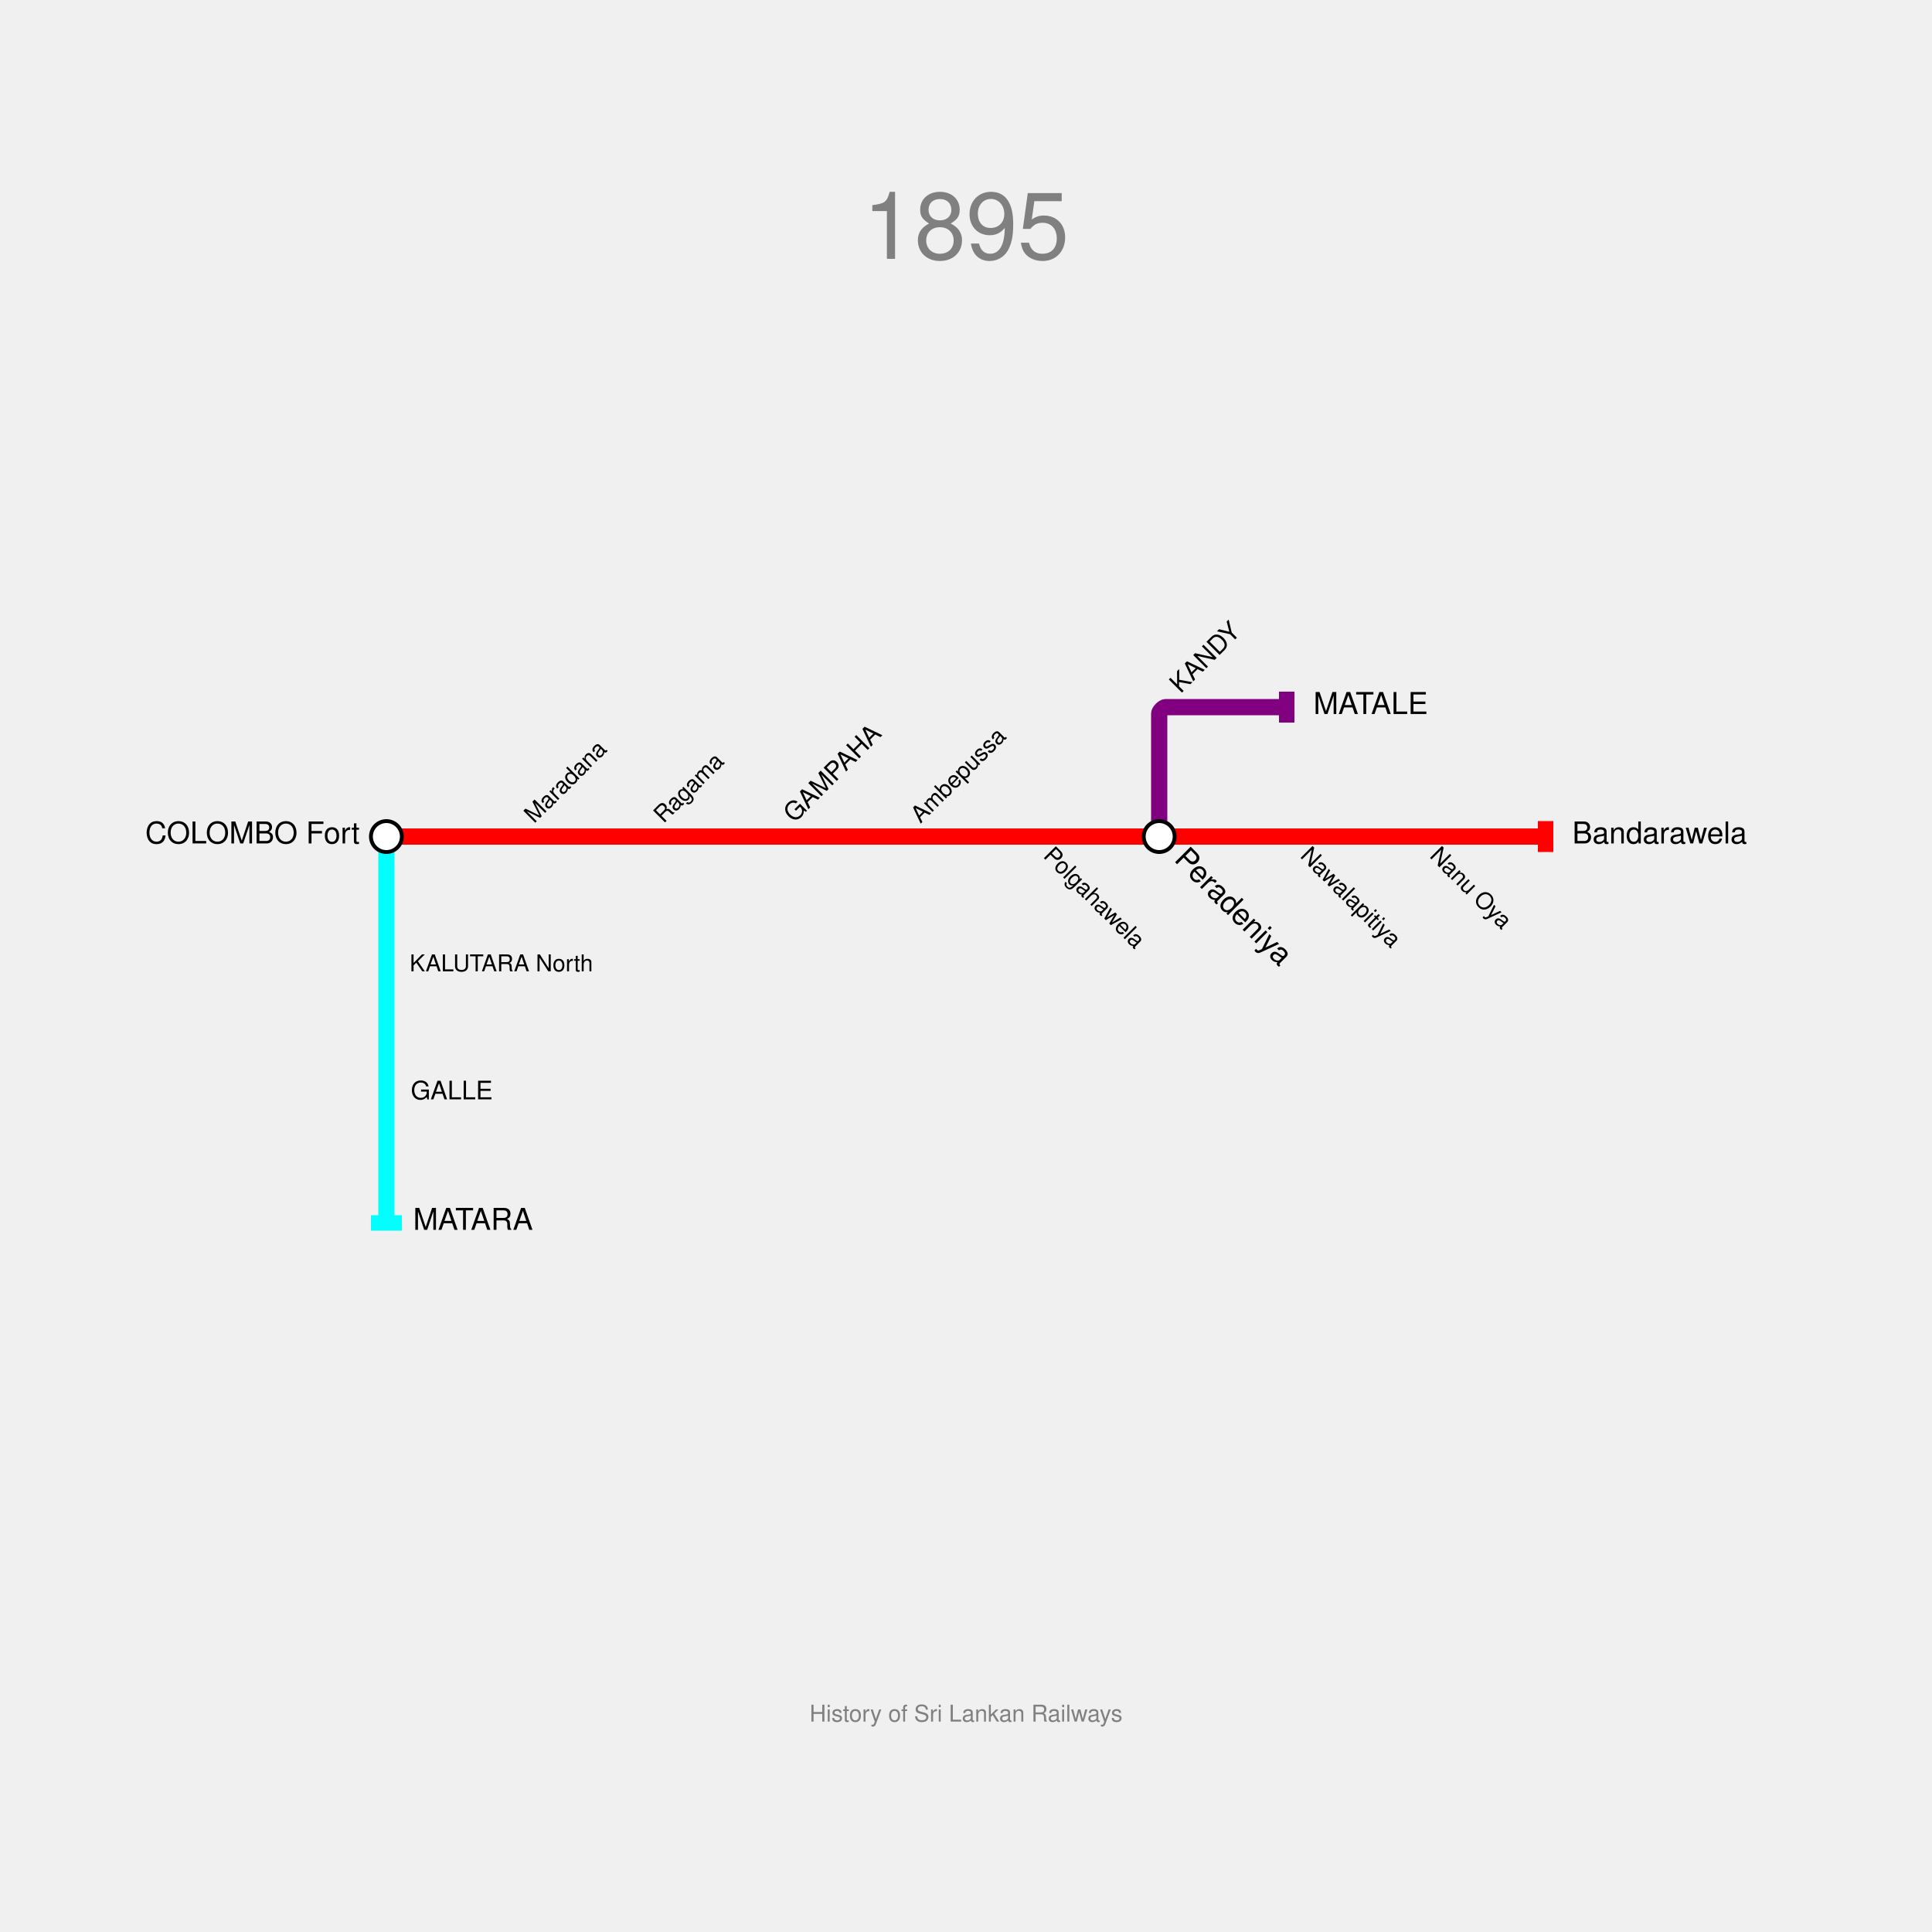
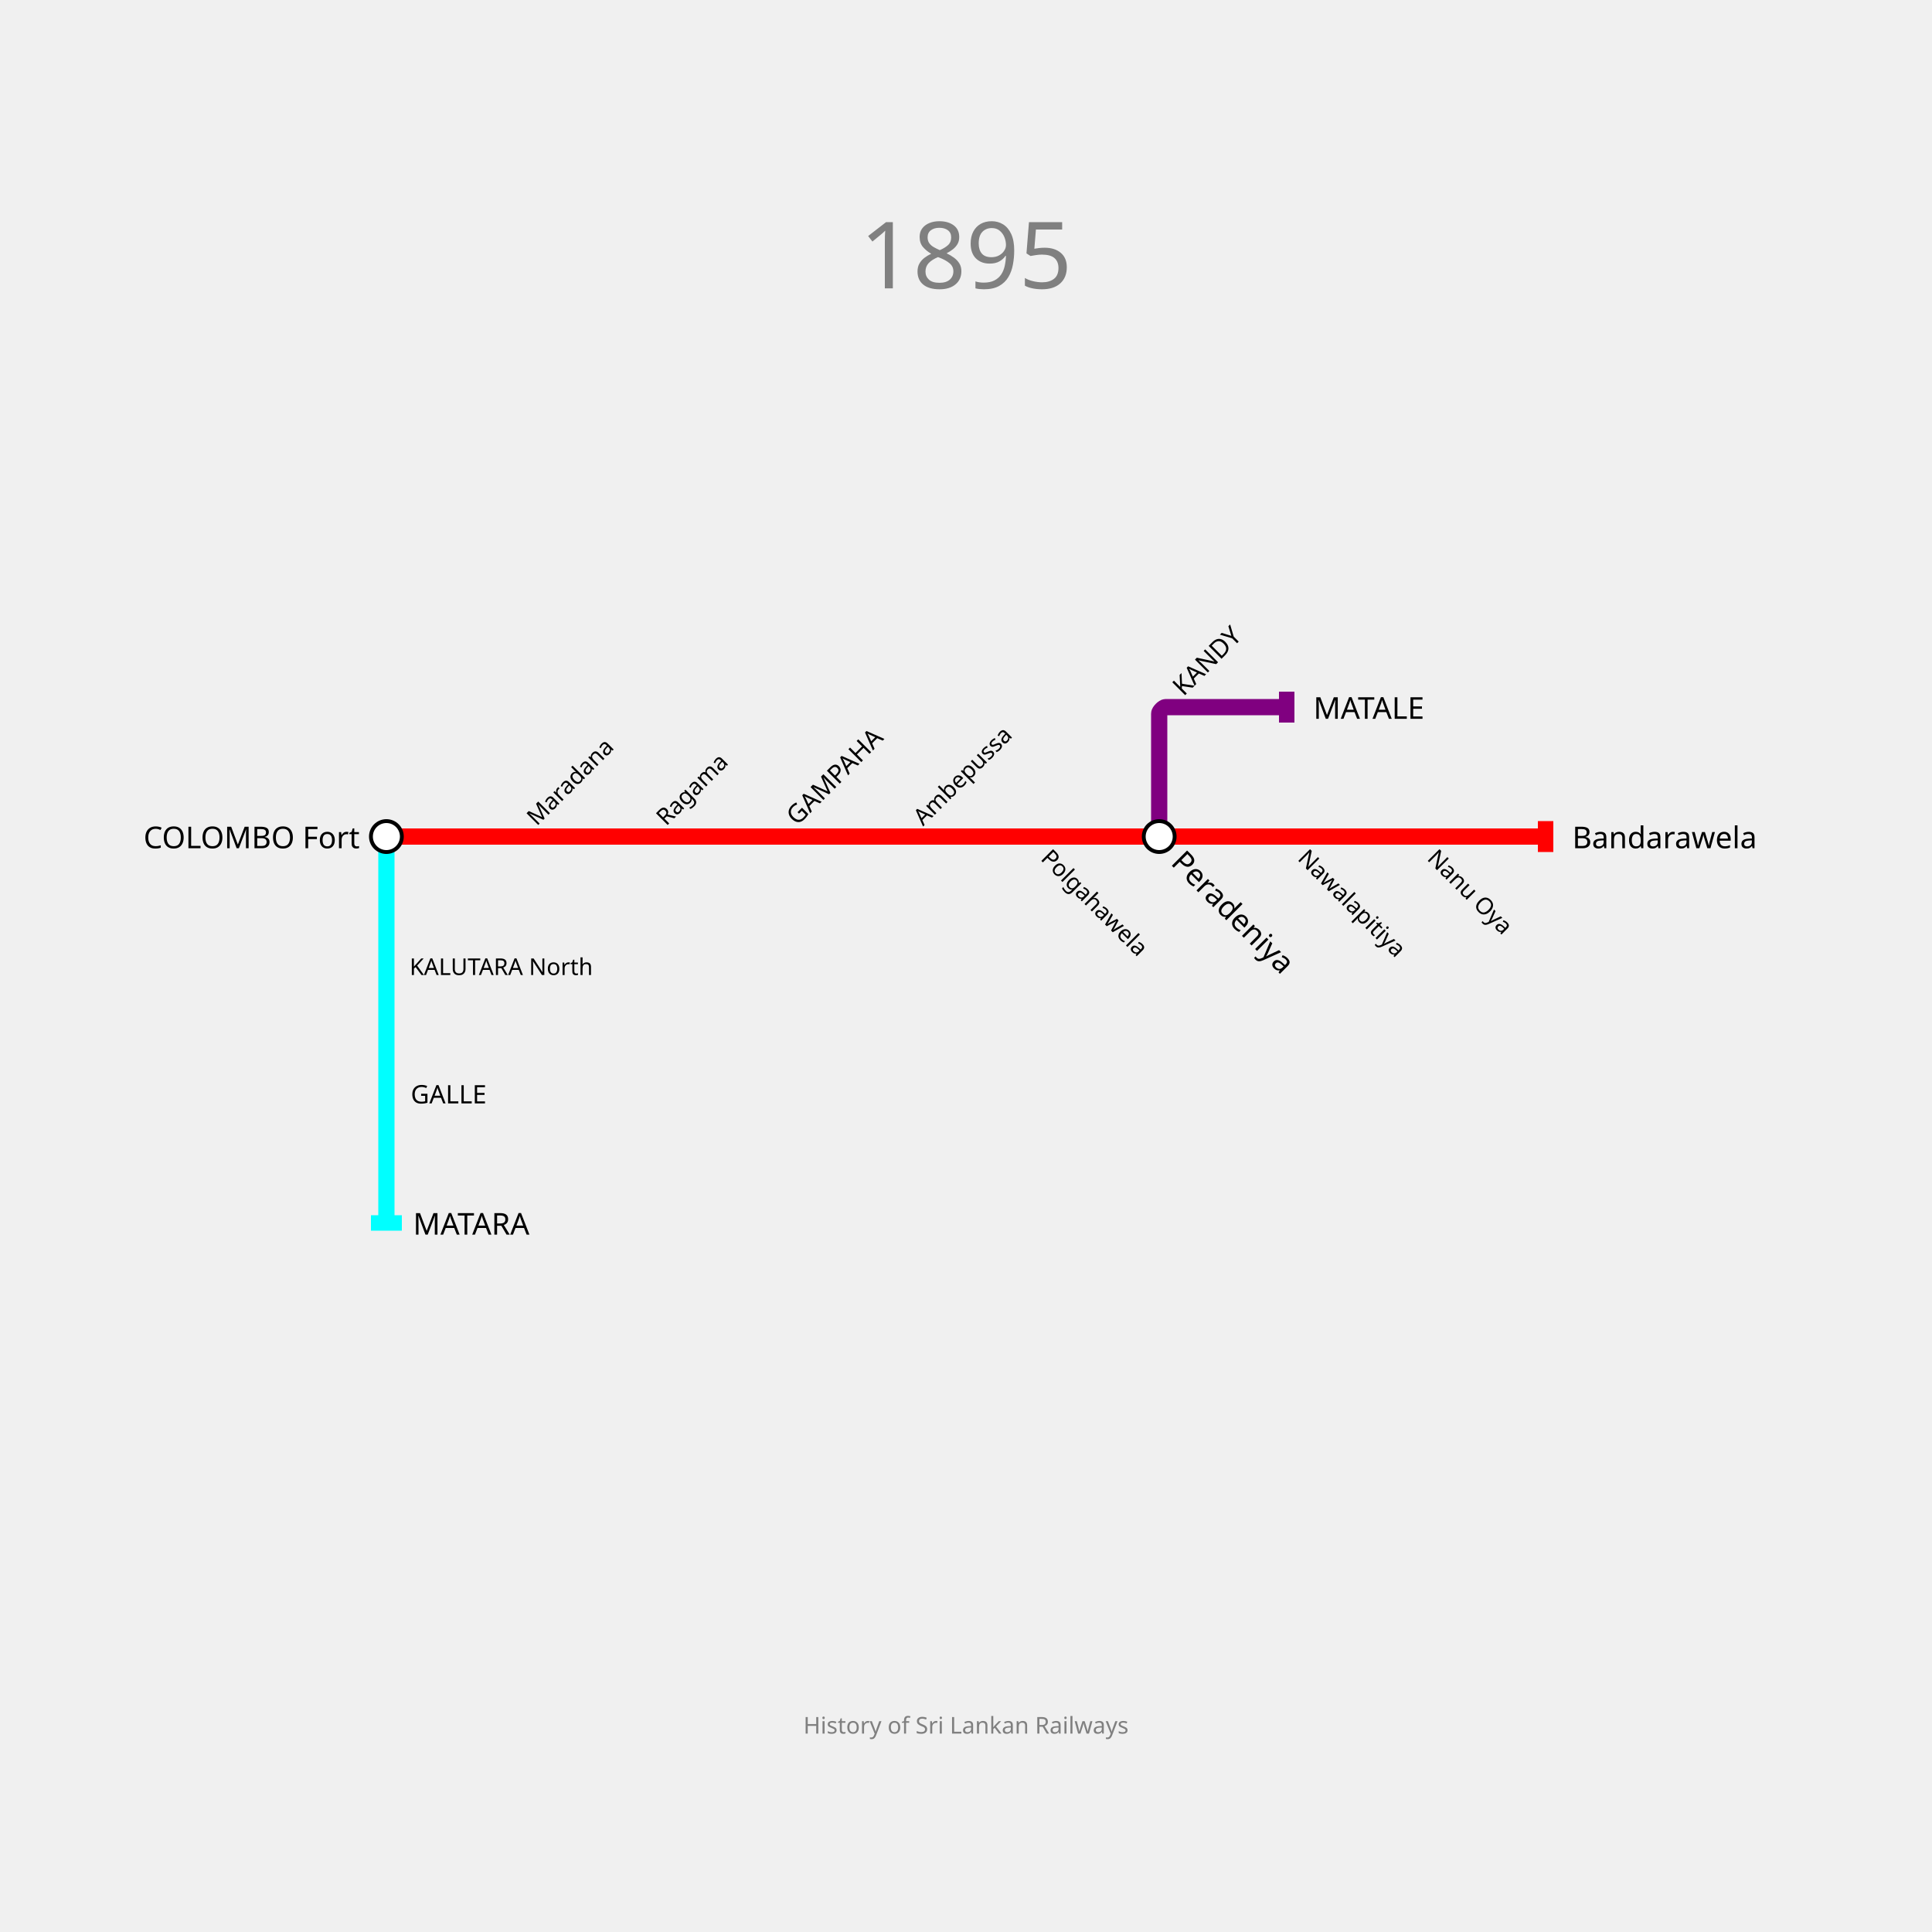
<svg xmlns="http://www.w3.org/2000/svg" width="1000" height="1000" padding="200">
-   <text fill="gray" stroke="none" font-size="48" font-family="Helvetica" x="500.0" y="112.0" text-anchor="middle" dominant-baseline="hanging">1895</text>
-   <text fill="gray" stroke="none" font-size="12" font-family="Helvetica" x="500.0" y="888.0" text-anchor="middle" dominant-baseline="text-top">History of Sri Lankan Railways</text>
+   <text fill="gray" stroke="none" font-size="48" font-family="trebuchet ms" x="500.0" y="112.0" text-anchor="middle" dominant-baseline="hanging">1895</text>
+   <text fill="gray" stroke="none" font-size="12" font-family="trebuchet ms" x="500.0" y="888.0" text-anchor="middle" dominant-baseline="text-top">History of Sri Lankan Railways</text>
  <g>
    <path fill="none" stroke-width="8.4" stroke-opacity="1" d="M 200.0,433.0 L 266.0,433.0 L 333.0,433.0 L 400.0,433.0 L 466.0,433.0 L 533.0,433.0 L 600.0,433.0 L 666.0,433.0 L 733.0,433.0 L 800.0,433.0" stroke="red" />
    <rect stroke="none" fill-opacity="1" x="796" y="425" width="8" height="16" fill="red" />
  </g>
  <g>
    <path fill="none" stroke-width="8.4" stroke-opacity="1" d="M 200.0,433.0 L 200.0,500.0 L 200.0,566.0 L 200.0,633.0" stroke="cyan" />
    <rect stroke="none" fill-opacity="1" x="192" y="629" width="16" height="8" fill="cyan" />
  </g>
  <g>
    <path fill="none" stroke-width="8.4" stroke-opacity="1" d="M 600.0,433.0 L 600.0,369.3 C 600.0,368.2 602.2,366.0 603.3,366.0 L 666.0,366.0" stroke="purple" />
    <rect stroke="none" fill-opacity="1" x="662" y="358" width="8" height="16" fill="purple" />
  </g>
  <g>
    <circle r="8" fill="white" stroke="black" stroke-width="2.0" cx="200" cy="433" />
-     <text fill="black" stroke="none" font-size="15.6" font-family="Helvetica" font-weight="100" text-anchor="end" dominant-baseline="central" x="186.2" y="433" transform="translate(200,433) rotate(0) translate(-200,-433)">COLOMBO Fort</text>
+     <text fill="black" stroke="none" font-size="15.6" font-family="trebuchet ms" font-weight="100" text-anchor="end" dominant-baseline="central" x="186.2" y="433" transform="translate(200,433) rotate(0) translate(-200,-433)">COLOMBO Fort</text>
  </g>
  <g>
    <circle r="8" fill="white" stroke="black" stroke-width="2.0" cx="600" cy="433" />
-     <text fill="black" stroke="none" font-size="15.6" font-family="Helvetica" font-weight="100" text-anchor="start" dominant-baseline="central" x="613.8" y="433" transform="translate(600,433) rotate(-315) translate(-600,-433)">Peradeniya</text>
+     <text fill="black" stroke="none" font-size="15.6" font-family="trebuchet ms" font-weight="100" text-anchor="start" dominant-baseline="central" x="613.8" y="433" transform="translate(600,433) rotate(-315) translate(-600,-433)">Peradeniya</text>
  </g>
  <g>
-     <text fill="black" stroke="none" font-size="15.6" font-family="Helvetica" font-weight="100" text-anchor="start" dominant-baseline="central" x="813.8" y="433" transform="translate(800,433) rotate(0) translate(-800,-433)">Bandarawela</text>
+     <text fill="black" stroke="none" font-size="15.6" font-family="trebuchet ms" font-weight="100" text-anchor="start" dominant-baseline="central" x="813.8" y="433" transform="translate(800,433) rotate(0) translate(-800,-433)">Bandarawela</text>
  </g>
  <g>
-     <text fill="black" stroke="none" font-size="15.6" font-family="Helvetica" font-weight="100" text-anchor="start" dominant-baseline="central" x="213.8" y="633" transform="translate(200,633) rotate(0) translate(-200,-633)">MATARA</text>
+     <text fill="black" stroke="none" font-size="15.6" font-family="trebuchet ms" font-weight="100" text-anchor="start" dominant-baseline="central" x="213.8" y="633" transform="translate(200,633) rotate(0) translate(-200,-633)">MATARA</text>
  </g>
  <g>
-     <text fill="black" stroke="none" font-size="15.6" font-family="Helvetica" font-weight="100" text-anchor="start" dominant-baseline="central" x="679.8" y="366" transform="translate(666,366) rotate(0) translate(-666,-366)">MATALE</text>
+     <text fill="black" stroke="none" font-size="15.6" font-family="trebuchet ms" font-weight="100" text-anchor="start" dominant-baseline="central" x="679.8" y="366" transform="translate(666,366) rotate(0) translate(-666,-366)">MATALE</text>
  </g>
  <g>
-     <text fill="black" stroke="none" font-size="13.2" font-family="Helvetica" font-weight="100" text-anchor="start" dominant-baseline="central" x="412.6" y="433" transform="translate(400,433) rotate(-45) translate(-400,-433)">GAMPAHA</text>
+     <text fill="black" stroke="none" font-size="13.2" font-family="trebuchet ms" font-weight="100" text-anchor="start" dominant-baseline="central" x="412.6" y="433" transform="translate(400,433) rotate(-45) translate(-400,-433)">GAMPAHA</text>
  </g>
  <g>
-     <text fill="black" stroke="none" font-size="13.2" font-family="Helvetica" font-weight="100" text-anchor="start" dominant-baseline="central" x="212.6" y="566" transform="translate(200,566) rotate(0) translate(-200,-566)">GALLE</text>
+     <text fill="black" stroke="none" font-size="13.2" font-family="trebuchet ms" font-weight="100" text-anchor="start" dominant-baseline="central" x="212.6" y="566" transform="translate(200,566) rotate(0) translate(-200,-566)">GALLE</text>
  </g>
  <g>
-     <text fill="black" stroke="none" font-size="13.2" font-family="Helvetica" font-weight="100" text-anchor="start" dominant-baseline="central" x="612.6" y="366" transform="translate(600,366) rotate(-45) translate(-600,-366)">KANDY</text>
+     <text fill="black" stroke="none" font-size="13.2" font-family="trebuchet ms" font-weight="100" text-anchor="start" dominant-baseline="central" x="612.6" y="366" transform="translate(600,366) rotate(-45) translate(-600,-366)">KANDY</text>
  </g>
  <g>
-     <text fill="black" stroke="none" font-size="12" font-family="Helvetica" font-weight="100" text-anchor="start" dominant-baseline="central" x="278.0" y="433" transform="translate(266,433) rotate(-45) translate(-266,-433)">Maradana</text>
+     <text fill="black" stroke="none" font-size="12" font-family="trebuchet ms" font-weight="100" text-anchor="start" dominant-baseline="central" x="278.0" y="433" transform="translate(266,433) rotate(-45) translate(-266,-433)">Maradana</text>
  </g>
  <g>
-     <text fill="black" stroke="none" font-size="12" font-family="Helvetica" font-weight="100" text-anchor="start" dominant-baseline="central" x="345.0" y="433" transform="translate(333,433) rotate(-45) translate(-333,-433)">Ragama</text>
+     <text fill="black" stroke="none" font-size="12" font-family="trebuchet ms" font-weight="100" text-anchor="start" dominant-baseline="central" x="345.0" y="433" transform="translate(333,433) rotate(-45) translate(-333,-433)">Ragama</text>
  </g>
  <g>
-     <text fill="black" stroke="none" font-size="12" font-family="Helvetica" font-weight="100" text-anchor="start" dominant-baseline="central" x="478.0" y="433" transform="translate(466,433) rotate(-45) translate(-466,-433)">Ambepussa</text>
+     <text fill="black" stroke="none" font-size="12" font-family="trebuchet ms" font-weight="100" text-anchor="start" dominant-baseline="central" x="478.0" y="433" transform="translate(466,433) rotate(-45) translate(-466,-433)">Ambepussa</text>
  </g>
  <g>
-     <text fill="black" stroke="none" font-size="12" font-family="Helvetica" font-weight="100" text-anchor="start" dominant-baseline="central" x="545.0" y="433" transform="translate(533,433) rotate(-315) translate(-533,-433)">Polgahawela</text>
+     <text fill="black" stroke="none" font-size="12" font-family="trebuchet ms" font-weight="100" text-anchor="start" dominant-baseline="central" x="545.0" y="433" transform="translate(533,433) rotate(-315) translate(-533,-433)">Polgahawela</text>
  </g>
  <g>
-     <text fill="black" stroke="none" font-size="12" font-family="Helvetica" font-weight="100" text-anchor="start" dominant-baseline="central" x="678.0" y="433" transform="translate(666,433) rotate(-315) translate(-666,-433)">Nawalapitiya</text>
+     <text fill="black" stroke="none" font-size="12" font-family="trebuchet ms" font-weight="100" text-anchor="start" dominant-baseline="central" x="678.0" y="433" transform="translate(666,433) rotate(-315) translate(-666,-433)">Nawalapitiya</text>
  </g>
  <g>
-     <text fill="black" stroke="none" font-size="12" font-family="Helvetica" font-weight="100" text-anchor="start" dominant-baseline="central" x="745.0" y="433" transform="translate(733,433) rotate(-315) translate(-733,-433)">Nanu Oya</text>
+     <text fill="black" stroke="none" font-size="12" font-family="trebuchet ms" font-weight="100" text-anchor="start" dominant-baseline="central" x="745.0" y="433" transform="translate(733,433) rotate(-315) translate(-733,-433)">Nanu Oya</text>
  </g>
  <g>
-     <text fill="black" stroke="none" font-size="12" font-family="Helvetica" font-weight="100" text-anchor="start" dominant-baseline="central" x="212.0" y="500" transform="translate(200,500) rotate(0) translate(-200,-500)">KALUTARA North</text>
+     <text fill="black" stroke="none" font-size="12" font-family="trebuchet ms" font-weight="100" text-anchor="start" dominant-baseline="central" x="212.0" y="500" transform="translate(200,500) rotate(0) translate(-200,-500)">KALUTARA North</text>
  </g>
</svg>
